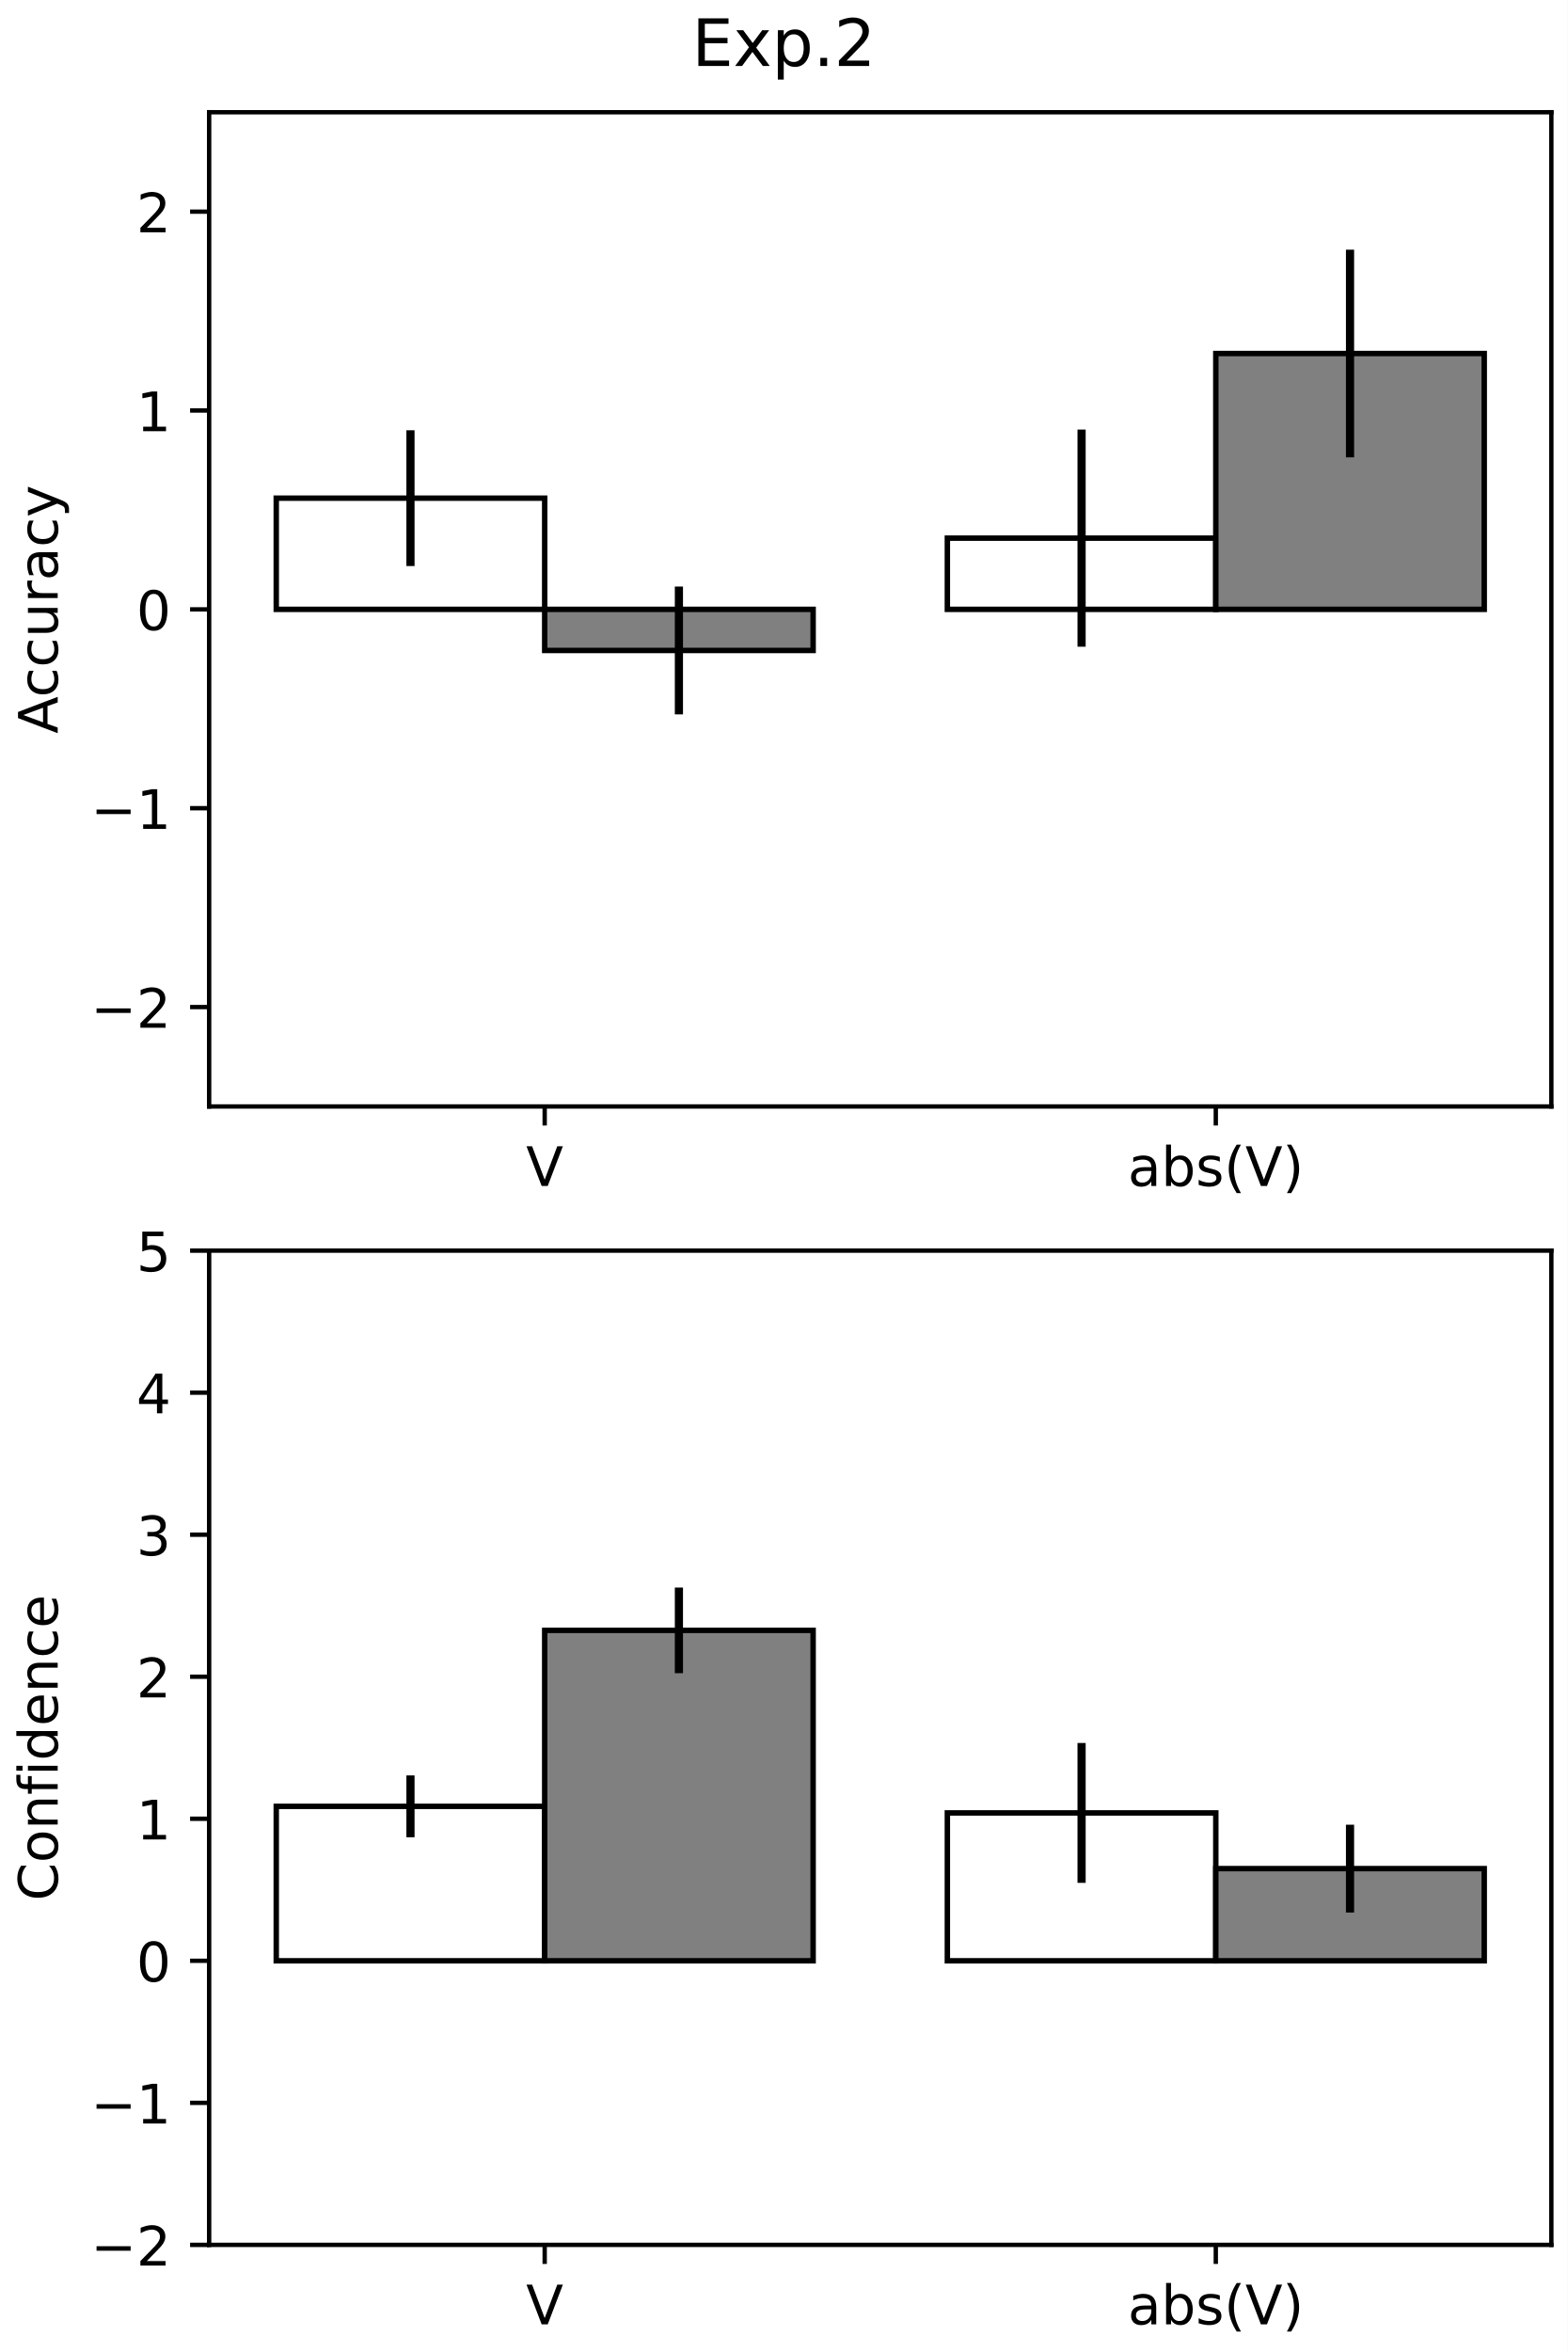
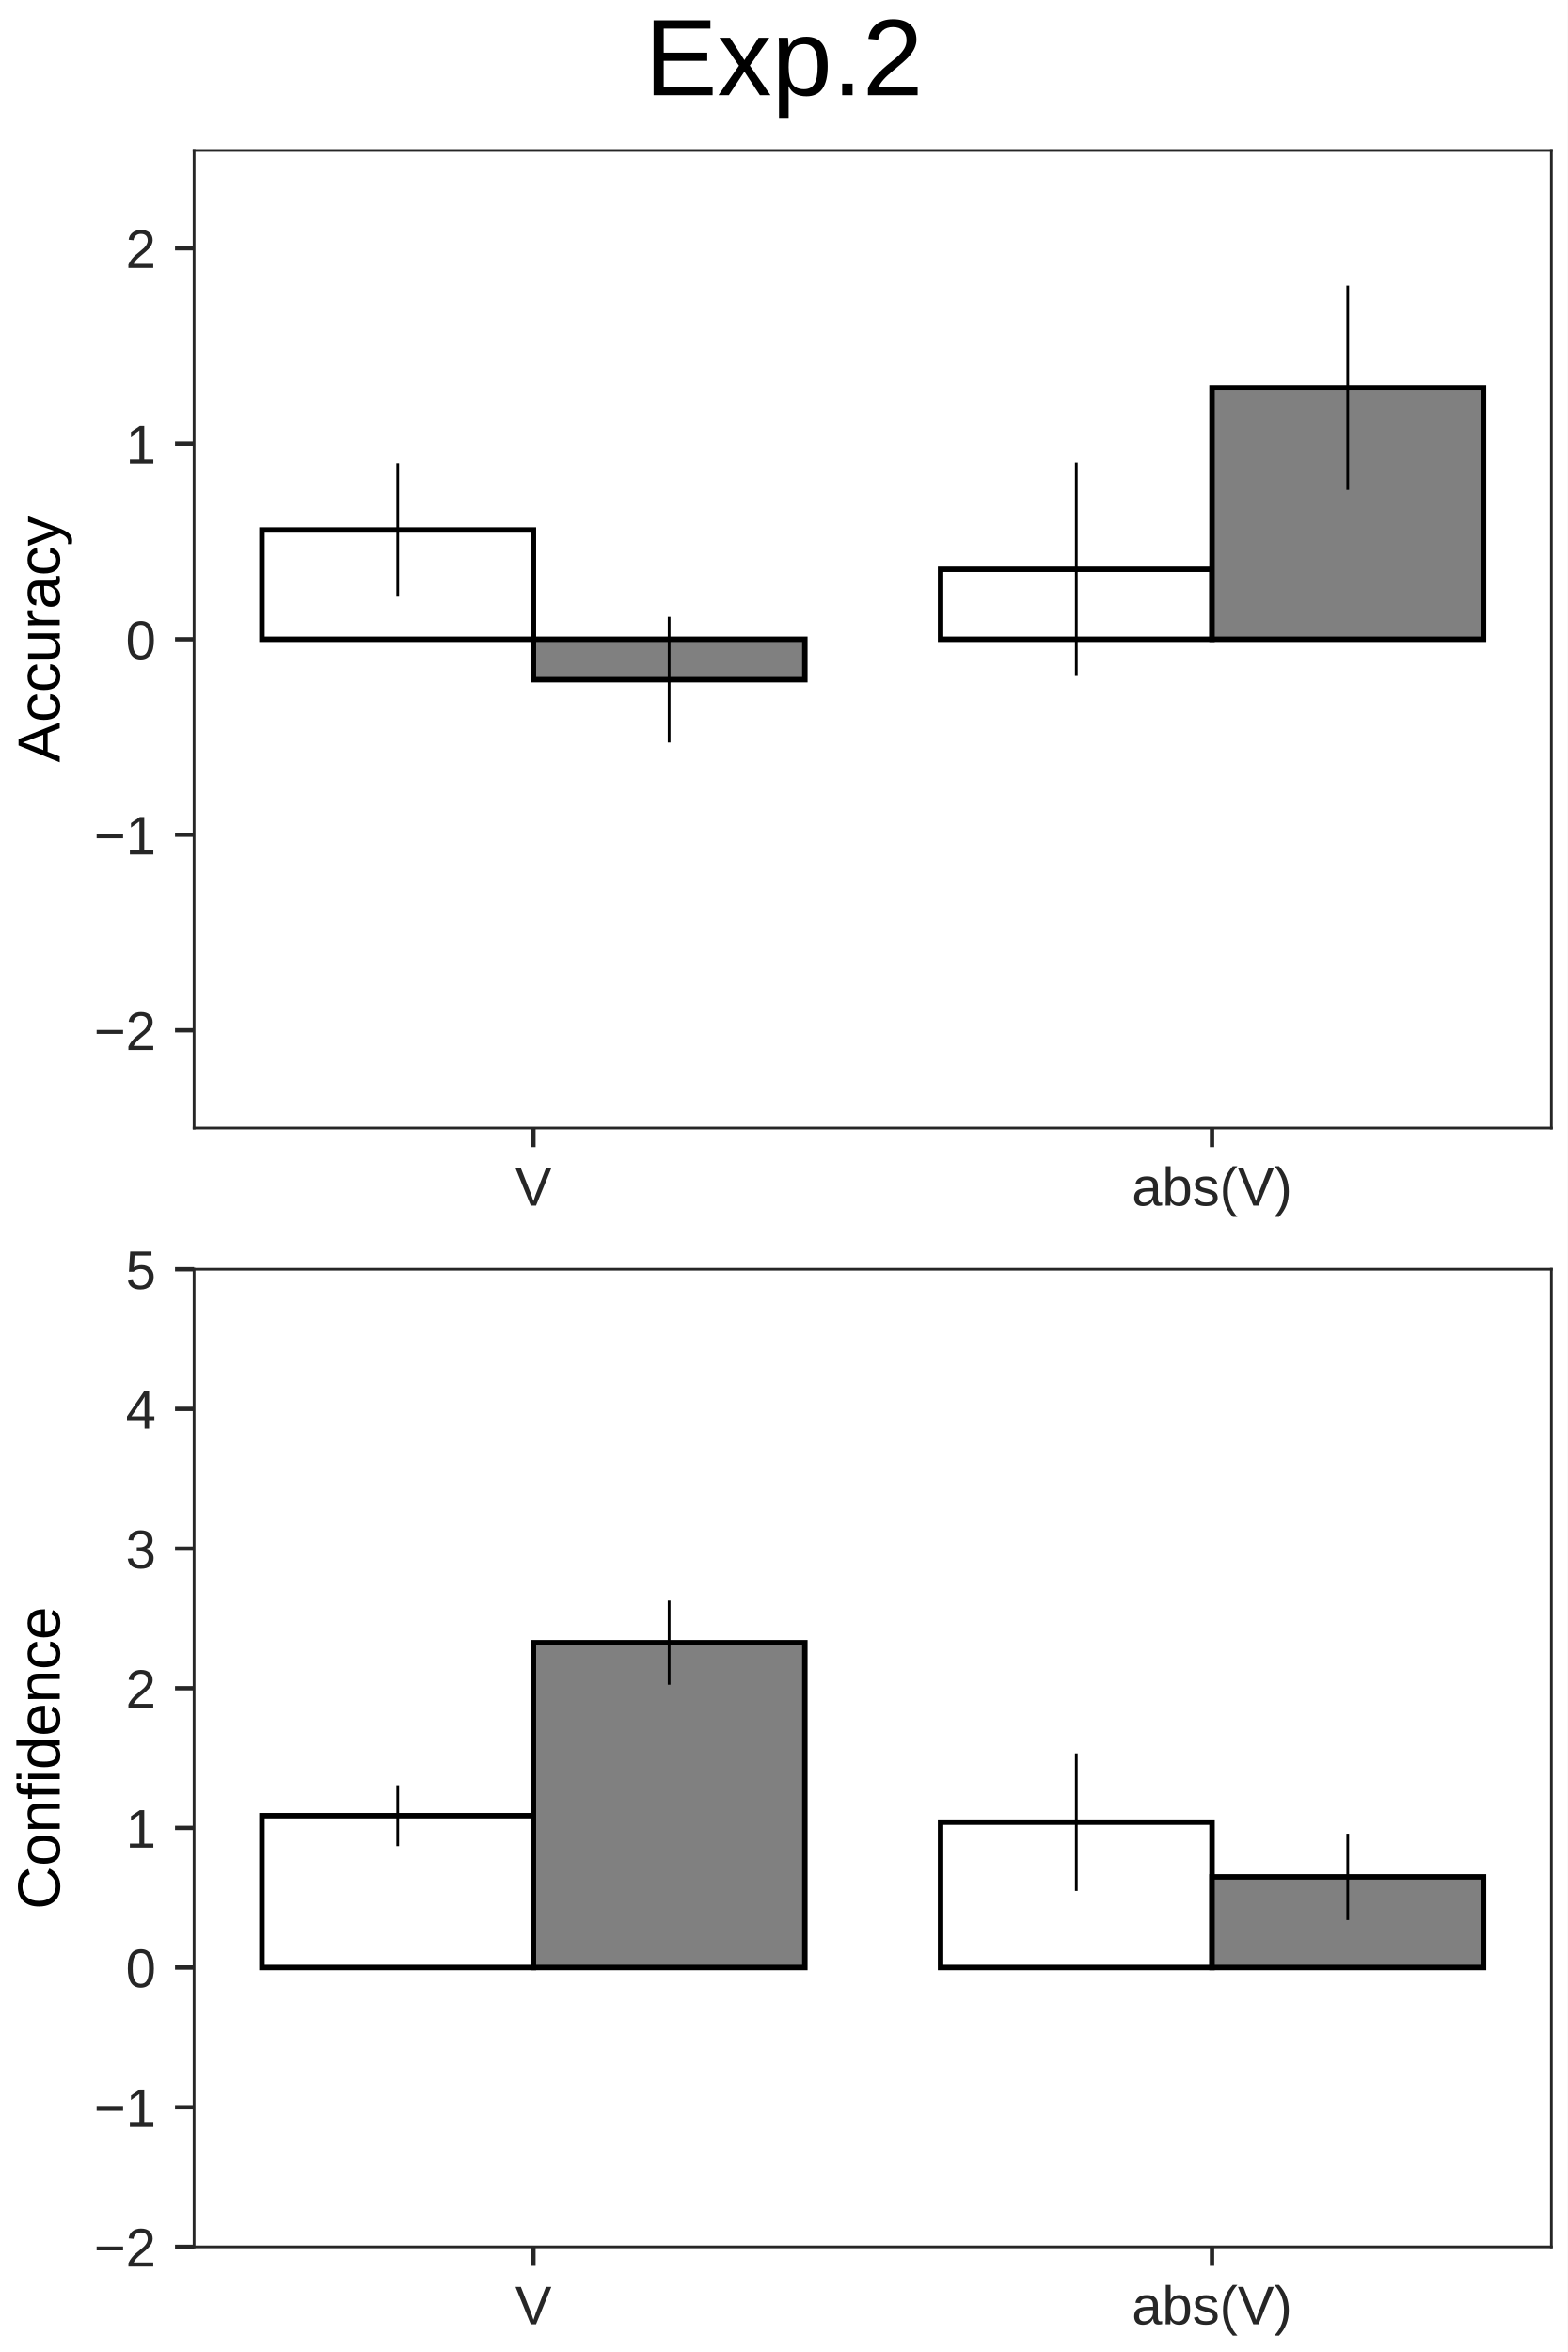
<svg xmlns="http://www.w3.org/2000/svg" xmlns:xlink="http://www.w3.org/1999/xlink" width="288pt" height="432pt" viewBox="0 0 288 432" version="1.1">
  <defs>
    <style type="text/css">*{stroke-linejoin: round; stroke-linecap: butt}</style>
  </defs>
  <g id="figure_1">
    <g id="patch_1">
      <path d="M 0 432  L 288 432  L 288 0  L 0 0  z " style="fill: #ffffff" />
    </g>
    <g id="axes_1">
      <g id="patch_2">
-         <path d="M 38.421 203.229  L 285 203.229  L 285 20.614  L 38.421 20.614  z " style="fill: #ffffff" />
+         <path d="M 35.656 207.188  L 285 207.188  L 285 27.644  L 35.656 27.644  z " style="fill: #ffffff" />
      </g>
      <g id="patch_3">
-         <path d="M 50.75 111.922  L 100.065 111.922  L 100.065 91.499  L 50.75 91.499  z " clip-path="url(#p21f195bdca)" style="fill: #ffffff; stroke: #000000; stroke-linejoin: miter" />
+         <path d="M 48.123 117.416  L 97.992 117.416  L 97.992 97.337  L 48.123 97.337  z " clip-path="url(#p63aa3b930b)" style="fill: #ffffff; stroke: #000000; stroke-linejoin: miter" />
      </g>
      <g id="patch_4">
-         <path d="M 174.039 111.922  L 223.355 111.922  L 223.355 98.843  L 174.039 98.843  z " clip-path="url(#p21f195bdca)" style="fill: #ffffff; stroke: #000000; stroke-linejoin: miter" />
+         <path d="M 172.795 117.416  L 222.664 117.416  L 222.664 104.558  L 172.795 104.558  z " clip-path="url(#p63aa3b930b)" style="fill: #ffffff; stroke: #000000; stroke-linejoin: miter" />
      </g>
      <g id="patch_5">
-         <path d="M 100.065 111.922  L 149.381 111.922  L 149.381 119.473  L 100.065 119.473  z " clip-path="url(#p21f195bdca)" style="fill: #808080; stroke: #000000; stroke-linejoin: miter" />
+         <path d="M 97.992 117.416  L 147.861 117.416  L 147.861 124.841  L 97.992 124.841  z " clip-path="url(#p63aa3b930b)" style="fill: #808080; stroke: #000000; stroke-linejoin: miter" />
      </g>
      <g id="patch_6">
-         <path d="M 223.355 111.922  L 272.671 111.922  L 272.671 64.931  L 223.355 64.931  z " clip-path="url(#p21f195bdca)" style="fill: #808080; stroke: #000000; stroke-linejoin: miter" />
+         <path d="M 222.664 117.416  L 272.533 117.416  L 272.533 71.216  L 222.664 71.216  z " clip-path="url(#p63aa3b930b)" style="fill: #808080; stroke: #000000; stroke-linejoin: miter" />
      </g>
      <g id="matplotlib.axis_1">
        <g id="xtick_1">
          <g id="line2d_1">
            <defs>
-               <path id="m8628aa24ee" d="M 0 0  L 0 3.5  " style="stroke: #000000; stroke-width: 0.8" />
+               <path id="m5bbc48baf8" d="M 0 0  L 0 3.5  " style="stroke: #262626; stroke-width: 0.8" />
            </defs>
            <g>
-               <use xlink:href="#m8628aa24ee" x="100.065" y="203.229" style="stroke: #000000; stroke-width: 0.8" />
+               <use xlink:href="#m5bbc48baf8" x="97.992" y="207.188" style="fill: #262626; stroke: #262626; stroke-width: 0.8" />
            </g>
          </g>
          <g id="text_1">
-             <g transform="translate(96.64504 217.8276) scale(0.1 -0.1)">
-               <defs>
-                 <path id="DejaVuSans-56" d="M 1831 0  L 50 4666  L 709 4666  L 2188 738  L 3669 4666  L 4325 4666  L 2547 0  L 1831 0  z " transform="scale(0.015625)" />
-               </defs>
-               <use xlink:href="#DejaVuSans-56" />
-             </g>
+             <text style="font-size: 10px; font-family: 'Liberation Sans', 'Helvetica', 'DejaVu Sans', sans-serif; text-anchor: middle; fill: #262626" x="97.992" y="221.435" transform="rotate(-0 97.99184 221.4352)">V</text>
          </g>
        </g>
        <g id="xtick_2">
          <g id="line2d_2">
            <g>
-               <use xlink:href="#m8628aa24ee" x="223.355" y="203.229" style="stroke: #000000; stroke-width: 0.8" />
+               <use xlink:href="#m5bbc48baf8" x="222.664" y="207.188" style="fill: #262626; stroke: #262626; stroke-width: 0.8" />
            </g>
          </g>
          <g id="text_2">
-             <g transform="translate(207.1901 217.8276) scale(0.1 -0.1)">
-               <defs>
-                 <path id="DejaVuSans-61" d="M 2194 1759  Q 1497 1759 1228 1600  Q 959 1441 959 1056  Q 959 750 1161 570  Q 1363 391 1709 391  Q 2188 391 2477 730  Q 2766 1069 2766 1631  L 2766 1759  L 2194 1759  z M 3341 1997  L 3341 0  L 2766 0  L 2766 531  Q 2569 213 2275 61  Q 1981 -91 1556 -91  Q 1019 -91 701 211  Q 384 513 384 1019  Q 384 1609 779 1909  Q 1175 2209 1959 2209  L 2766 2209  L 2766 2266  Q 2766 2663 2505 2880  Q 2244 3097 1772 3097  Q 1472 3097 1187 3025  Q 903 2953 641 2809  L 641 3341  Q 956 3463 1253 3523  Q 1550 3584 1831 3584  Q 2591 3584 2966 3190  Q 3341 2797 3341 1997  z " transform="scale(0.015625)" />
-                 <path id="DejaVuSans-62" d="M 3116 1747  Q 3116 2381 2855 2742  Q 2594 3103 2138 3103  Q 1681 3103 1420 2742  Q 1159 2381 1159 1747  Q 1159 1113 1420 752  Q 1681 391 2138 391  Q 2594 391 2855 752  Q 3116 1113 3116 1747  z M 1159 2969  Q 1341 3281 1617 3432  Q 1894 3584 2278 3584  Q 2916 3584 3314 3078  Q 3713 2572 3713 1747  Q 3713 922 3314 415  Q 2916 -91 2278 -91  Q 1894 -91 1617 61  Q 1341 213 1159 525  L 1159 0  L 581 0  L 581 4863  L 1159 4863  L 1159 2969  z " transform="scale(0.015625)" />
-                 <path id="DejaVuSans-73" d="M 2834 3397  L 2834 2853  Q 2591 2978 2328 3040  Q 2066 3103 1784 3103  Q 1356 3103 1142 2972  Q 928 2841 928 2578  Q 928 2378 1081 2264  Q 1234 2150 1697 2047  L 1894 2003  Q 2506 1872 2764 1633  Q 3022 1394 3022 966  Q 3022 478 2636 193  Q 2250 -91 1575 -91  Q 1294 -91 989 -36  Q 684 19 347 128  L 347 722  Q 666 556 975 473  Q 1284 391 1588 391  Q 1994 391 2212 530  Q 2431 669 2431 922  Q 2431 1156 2273 1281  Q 2116 1406 1581 1522  L 1381 1569  Q 847 1681 609 1914  Q 372 2147 372 2553  Q 372 3047 722 3315  Q 1072 3584 1716 3584  Q 2034 3584 2315 3537  Q 2597 3491 2834 3397  z " transform="scale(0.015625)" />
-                 <path id="DejaVuSans-28" d="M 1984 4856  Q 1566 4138 1362 3434  Q 1159 2731 1159 2009  Q 1159 1288 1364 580  Q 1569 -128 1984 -844  L 1484 -844  Q 1016 -109 783 600  Q 550 1309 550 2009  Q 550 2706 781 3412  Q 1013 4119 1484 4856  L 1984 4856  z " transform="scale(0.015625)" />
-                 <path id="DejaVuSans-29" d="M 513 4856  L 1013 4856  Q 1481 4119 1714 3412  Q 1947 2706 1947 2009  Q 1947 1309 1714 600  Q 1481 -109 1013 -844  L 513 -844  Q 928 -128 1133 580  Q 1338 1288 1338 2009  Q 1338 2731 1133 3434  Q 928 4138 513 4856  z " transform="scale(0.015625)" />
-               </defs>
-               <use xlink:href="#DejaVuSans-61" />
-               <use xlink:href="#DejaVuSans-62" transform="translate(61.2793 0)" />
-               <use xlink:href="#DejaVuSans-73" transform="translate(124.7559 0)" />
-               <use xlink:href="#DejaVuSans-28" transform="translate(176.8555 0)" />
-               <use xlink:href="#DejaVuSans-56" transform="translate(215.8691 0)" />
-               <use xlink:href="#DejaVuSans-29" transform="translate(284.2773 0)" />
-             </g>
+             <text style="font-size: 10px; font-family: 'Liberation Sans', 'Helvetica', 'DejaVu Sans', sans-serif; text-anchor: middle; fill: #262626" x="222.664" y="221.435" transform="rotate(-0 222.6638 221.4352)">abs(V)</text>
          </g>
        </g>
      </g>
      <g id="matplotlib.axis_2">
        <g id="ytick_1">
          <g id="line2d_3">
            <defs>
-               <path id="m182e655c6f" d="M 0 0  L -3.5 0  " style="stroke: #000000; stroke-width: 0.8" />
+               <path id="me8b1a0f18d" d="M 0 0  L -3.5 0  " style="stroke: #262626; stroke-width: 0.8" />
            </defs>
            <g>
-               <use xlink:href="#m182e655c6f" x="38.421" y="184.968" style="stroke: #000000; stroke-width: 0.8" />
+               <use xlink:href="#me8b1a0f18d" x="35.656" y="189.234" style="fill: #262626; stroke: #262626; stroke-width: 0.8" />
            </g>
          </g>
          <g id="text_3">
-             <g transform="translate(16.67836 188.7669) scale(0.1 -0.1)">
-               <defs>
-                 <path id="DejaVuSans-2212" d="M 678 2272  L 4684 2272  L 4684 1741  L 678 1741  L 678 2272  z " transform="scale(0.015625)" />
-                 <path id="DejaVuSans-32" d="M 1228 531  L 3431 531  L 3431 0  L 469 0  L 469 531  Q 828 903 1448 1529  Q 2069 2156 2228 2338  Q 2531 2678 2651 2914  Q 2772 3150 2772 3378  Q 2772 3750 2511 3984  Q 2250 4219 1831 4219  Q 1534 4219 1204 4116  Q 875 4013 500 3803  L 500 4441  Q 881 4594 1212 4672  Q 1544 4750 1819 4750  Q 2544 4750 2975 4387  Q 3406 4025 3406 3419  Q 3406 3131 3298 2873  Q 3191 2616 2906 2266  Q 2828 2175 2409 1742  Q 1991 1309 1228 531  z " transform="scale(0.015625)" />
-               </defs>
-               <use xlink:href="#DejaVuSans-2212" />
-               <use xlink:href="#DejaVuSans-32" transform="translate(83.78906 0)" />
-             </g>
+             <text style="font-size: 10px; font-family: 'Liberation Sans', 'Helvetica', 'DejaVu Sans', sans-serif; text-anchor: end; fill: #262626" x="28.656" y="192.857" transform="rotate(-0 28.65586 192.8573)">−2</text>
          </g>
        </g>
        <g id="ytick_2">
          <g id="line2d_4">
            <g>
-               <use xlink:href="#m182e655c6f" x="38.421" y="148.445" style="stroke: #000000; stroke-width: 0.8" />
+               <use xlink:href="#me8b1a0f18d" x="35.656" y="153.325" style="fill: #262626; stroke: #262626; stroke-width: 0.8" />
            </g>
          </g>
          <g id="text_4">
-             <g transform="translate(16.67836 152.244) scale(0.1 -0.1)">
-               <defs>
-                 <path id="DejaVuSans-31" d="M 794 531  L 1825 531  L 1825 4091  L 703 3866  L 703 4441  L 1819 4666  L 2450 4666  L 2450 531  L 3481 531  L 3481 0  L 794 0  L 794 531  z " transform="scale(0.015625)" />
-               </defs>
-               <use xlink:href="#DejaVuSans-2212" />
-               <use xlink:href="#DejaVuSans-31" transform="translate(83.78906 0)" />
-             </g>
+             <text style="font-size: 10px; font-family: 'Liberation Sans', 'Helvetica', 'DejaVu Sans', sans-serif; text-anchor: end; fill: #262626" x="28.656" y="156.949" transform="rotate(-0 28.65586 156.9486)">−1</text>
          </g>
        </g>
        <g id="ytick_3">
          <g id="line2d_5">
            <g>
-               <use xlink:href="#m182e655c6f" x="38.421" y="111.922" style="stroke: #000000; stroke-width: 0.8" />
+               <use xlink:href="#me8b1a0f18d" x="35.656" y="117.416" style="fill: #262626; stroke: #262626; stroke-width: 0.8" />
            </g>
          </g>
          <g id="text_5">
-             <g transform="translate(25.05805 115.721) scale(0.1 -0.1)">
-               <defs>
-                 <path id="DejaVuSans-30" d="M 2034 4250  Q 1547 4250 1301 3770  Q 1056 3291 1056 2328  Q 1056 1369 1301 889  Q 1547 409 2034 409  Q 2525 409 2770 889  Q 3016 1369 3016 2328  Q 3016 3291 2770 3770  Q 2525 4250 2034 4250  z M 2034 4750  Q 2819 4750 3233 4129  Q 3647 3509 3647 2328  Q 3647 1150 3233 529  Q 2819 -91 2034 -91  Q 1250 -91 836 529  Q 422 1150 422 2328  Q 422 3509 836 4129  Q 1250 4750 2034 4750  z " transform="scale(0.015625)" />
-               </defs>
-               <use xlink:href="#DejaVuSans-30" />
-             </g>
+             <text style="font-size: 10px; font-family: 'Liberation Sans', 'Helvetica', 'DejaVu Sans', sans-serif; text-anchor: end; fill: #262626" x="28.656" y="121.04" transform="rotate(-0 28.65586 121.0398)">0</text>
          </g>
        </g>
        <g id="ytick_4">
          <g id="line2d_6">
            <g>
-               <use xlink:href="#m182e655c6f" x="38.421" y="75.399" style="stroke: #000000; stroke-width: 0.8" />
+               <use xlink:href="#me8b1a0f18d" x="35.656" y="81.508" style="fill: #262626; stroke: #262626; stroke-width: 0.8" />
            </g>
          </g>
          <g id="text_6">
-             <g transform="translate(25.05805 79.19809) scale(0.1 -0.1)">
-               <use xlink:href="#DejaVuSans-31" />
-             </g>
+             <text style="font-size: 10px; font-family: 'Liberation Sans', 'Helvetica', 'DejaVu Sans', sans-serif; text-anchor: end; fill: #262626" x="28.656" y="85.131" transform="rotate(-0 28.65586 85.13105)">1</text>
          </g>
        </g>
        <g id="ytick_5">
          <g id="line2d_7">
            <g>
-               <use xlink:href="#m182e655c6f" x="38.421" y="38.876" style="stroke: #000000; stroke-width: 0.8" />
+               <use xlink:href="#me8b1a0f18d" x="35.656" y="45.599" style="fill: #262626; stroke: #262626; stroke-width: 0.8" />
            </g>
          </g>
          <g id="text_7">
-             <g transform="translate(25.05805 42.67516) scale(0.1 -0.1)">
-               <use xlink:href="#DejaVuSans-32" />
-             </g>
+             <text style="font-size: 10px; font-family: 'Liberation Sans', 'Helvetica', 'DejaVu Sans', sans-serif; text-anchor: end; fill: #262626" x="28.656" y="49.222" transform="rotate(-0 28.65586 49.22229)">2</text>
          </g>
        </g>
        <g id="text_8">
-           <g transform="translate(10.59868 134.7499) rotate(-90) scale(0.1 -0.1)">
-             <defs>
-               <path id="DejaVuSans-41" d="M 2188 4044  L 1331 1722  L 3047 1722  L 2188 4044  z M 1831 4666  L 2547 4666  L 4325 0  L 3669 0  L 3244 1197  L 1141 1197  L 716 0  L 50 0  L 1831 4666  z " transform="scale(0.015625)" />
-               <path id="DejaVuSans-63" d="M 3122 3366  L 3122 2828  Q 2878 2963 2633 3030  Q 2388 3097 2138 3097  Q 1578 3097 1268 2742  Q 959 2388 959 1747  Q 959 1106 1268 751  Q 1578 397 2138 397  Q 2388 397 2633 464  Q 2878 531 3122 666  L 3122 134  Q 2881 22 2623 -34  Q 2366 -91 2075 -91  Q 1284 -91 818 406  Q 353 903 353 1747  Q 353 2603 823 3093  Q 1294 3584 2113 3584  Q 2378 3584 2631 3529  Q 2884 3475 3122 3366  z " transform="scale(0.015625)" />
-               <path id="DejaVuSans-75" d="M 544 1381  L 544 3500  L 1119 3500  L 1119 1403  Q 1119 906 1312 657  Q 1506 409 1894 409  Q 2359 409 2629 706  Q 2900 1003 2900 1516  L 2900 3500  L 3475 3500  L 3475 0  L 2900 0  L 2900 538  Q 2691 219 2414 64  Q 2138 -91 1772 -91  Q 1169 -91 856 284  Q 544 659 544 1381  z M 1991 3584  L 1991 3584  z " transform="scale(0.015625)" />
-               <path id="DejaVuSans-72" d="M 2631 2963  Q 2534 3019 2420 3045  Q 2306 3072 2169 3072  Q 1681 3072 1420 2755  Q 1159 2438 1159 1844  L 1159 0  L 581 0  L 581 3500  L 1159 3500  L 1159 2956  Q 1341 3275 1631 3429  Q 1922 3584 2338 3584  Q 2397 3584 2469 3576  Q 2541 3569 2628 3553  L 2631 2963  z " transform="scale(0.015625)" />
-               <path id="DejaVuSans-79" d="M 2059 -325  Q 1816 -950 1584 -1140  Q 1353 -1331 966 -1331  L 506 -1331  L 506 -850  L 844 -850  Q 1081 -850 1212 -737  Q 1344 -625 1503 -206  L 1606 56  L 191 3500  L 800 3500  L 1894 763  L 2988 3500  L 3597 3500  L 2059 -325  z " transform="scale(0.015625)" />
-             </defs>
-             <use xlink:href="#DejaVuSans-41" />
-             <use xlink:href="#DejaVuSans-63" transform="translate(66.6582 0)" />
-             <use xlink:href="#DejaVuSans-63" transform="translate(121.6387 0)" />
-             <use xlink:href="#DejaVuSans-75" transform="translate(176.6191 0)" />
-             <use xlink:href="#DejaVuSans-72" transform="translate(239.998 0)" />
-             <use xlink:href="#DejaVuSans-61" transform="translate(281.1113 0)" />
-             <use xlink:href="#DejaVuSans-63" transform="translate(342.3906 0)" />
-             <use xlink:href="#DejaVuSans-79" transform="translate(397.3711 0)" />
-           </g>
+           <text style="font-size: 11px; font-family: 'Liberation Sans', 'Helvetica', 'DejaVu Sans', sans-serif; text-anchor: middle" x="10.972" y="117.416" transform="rotate(-90 10.9718 117.4164)">Accuracy</text>
        </g>
      </g>
      <g id="LineCollection_1">
-         <path d="M 75.407 103.967  L 75.407 79.031  " clip-path="url(#p21f195bdca)" style="fill: none; stroke: #000000; stroke-width: 1.5" />
-         <path d="M 198.697 118.785  L 198.697 78.902  " clip-path="url(#p21f195bdca)" style="fill: none; stroke: #000000; stroke-width: 1.5" />
+         <path d="M 73.057 109.596  L 73.057 85.078  " clip-path="url(#p63aa3b930b)" style="fill: none; stroke: #000000; stroke-width: 0.5" />
+         <path d="M 197.729 124.164  L 197.729 84.952  " clip-path="url(#p63aa3b930b)" style="fill: none; stroke: #000000; stroke-width: 0.5" />
      </g>
      <g id="LineCollection_2">
-         <path d="M 124.723 131.21  L 124.723 107.736  " clip-path="url(#p21f195bdca)" style="fill: none; stroke: #000000; stroke-width: 1.5" />
-         <path d="M 248.013 84.002  L 248.013 45.861  " clip-path="url(#p21f195bdca)" style="fill: none; stroke: #000000; stroke-width: 1.5" />
+         <path d="M 122.926 136.38  L 122.926 113.301  " clip-path="url(#p63aa3b930b)" style="fill: none; stroke: #000000; stroke-width: 0.5" />
+         <path d="M 247.598 89.966  L 247.598 52.466  " clip-path="url(#p63aa3b930b)" style="fill: none; stroke: #000000; stroke-width: 0.5" />
      </g>
      <g id="patch_7">
-         <path d="M 38.421 203.229  L 38.421 20.614  " style="fill: none; stroke: #000000; stroke-width: 0.8; stroke-linejoin: miter; stroke-linecap: square" />
+         <path d="M 35.656 207.188  L 35.656 27.644  " style="fill: none; stroke: #262626; stroke-width: 0.5; stroke-linejoin: miter; stroke-linecap: square" />
      </g>
      <g id="patch_8">
-         <path d="M 285 203.229  L 285 20.614  " style="fill: none; stroke: #000000; stroke-width: 0.8; stroke-linejoin: miter; stroke-linecap: square" />
+         <path d="M 285 207.188  L 285 27.644  " style="fill: none; stroke: #262626; stroke-width: 0.5; stroke-linejoin: miter; stroke-linecap: square" />
      </g>
      <g id="patch_9">
-         <path d="M 38.421 203.229  L 285 203.229  " style="fill: none; stroke: #000000; stroke-width: 0.8; stroke-linejoin: miter; stroke-linecap: square" />
+         <path d="M 35.656 207.188  L 285 207.188  " style="fill: none; stroke: #262626; stroke-width: 0.5; stroke-linejoin: miter; stroke-linecap: square" />
      </g>
      <g id="patch_10">
-         <path d="M 38.421 20.614  L 285 20.614  " style="fill: none; stroke: #000000; stroke-width: 0.8; stroke-linejoin: miter; stroke-linecap: square" />
+         <path d="M 35.656 27.644  L 285 27.644  " style="fill: none; stroke: #262626; stroke-width: 0.5; stroke-linejoin: miter; stroke-linecap: square" />
      </g>
    </g>
    <g id="axes_2">
      <g id="patch_11">
-         <path d="M 38.421 412.322  L 285 412.322  L 285 229.707  L 38.421 229.707  z " style="fill: #ffffff" />
+         <path d="M 35.656 412.678  L 285 412.678  L 285 233.134  L 35.656 233.134  z " style="fill: #ffffff" />
      </g>
      <g id="patch_12">
-         <path d="M 50.75 360.146  L 100.065 360.146  L 100.065 331.779  L 50.75 331.779  z " clip-path="url(#p034c24d74d)" style="fill: #ffffff; stroke: #000000; stroke-linejoin: miter" />
+         <path d="M 48.123 361.38  L 97.992 361.38  L 97.992 333.49  L 48.123 333.49  z " clip-path="url(#p38bae6ffa0)" style="fill: #ffffff; stroke: #000000; stroke-linejoin: miter" />
      </g>
      <g id="patch_13">
-         <path d="M 174.039 360.146  L 223.355 360.146  L 223.355 332.986  L 174.039 332.986  z " clip-path="url(#p034c24d74d)" style="fill: #ffffff; stroke: #000000; stroke-linejoin: miter" />
+         <path d="M 172.795 361.38  L 222.664 361.38  L 222.664 334.677  L 172.795 334.677  z " clip-path="url(#p38bae6ffa0)" style="fill: #ffffff; stroke: #000000; stroke-linejoin: miter" />
      </g>
      <g id="patch_14">
-         <path d="M 100.065 360.146  L 149.381 360.146  L 149.381 299.456  L 100.065 299.456  z " clip-path="url(#p034c24d74d)" style="fill: #808080; stroke: #000000; stroke-linejoin: miter" />
+         <path d="M 97.992 361.38  L 147.861 361.38  L 147.861 301.71  L 97.992 301.71  z " clip-path="url(#p38bae6ffa0)" style="fill: #808080; stroke: #000000; stroke-linejoin: miter" />
      </g>
      <g id="patch_15">
-         <path d="M 223.355 360.146  L 272.671 360.146  L 272.671 343.214  L 223.355 343.214  z " clip-path="url(#p034c24d74d)" style="fill: #808080; stroke: #000000; stroke-linejoin: miter" />
+         <path d="M 222.664 361.38  L 272.533 361.38  L 272.533 344.733  L 222.664 344.733  z " clip-path="url(#p38bae6ffa0)" style="fill: #808080; stroke: #000000; stroke-linejoin: miter" />
      </g>
      <g id="matplotlib.axis_3">
        <g id="xtick_3">
          <g id="line2d_8">
            <g>
-               <use xlink:href="#m8628aa24ee" x="100.065" y="412.322" style="stroke: #000000; stroke-width: 0.8" />
+               <use xlink:href="#m5bbc48baf8" x="97.992" y="412.678" style="fill: #262626; stroke: #262626; stroke-width: 0.8" />
            </g>
          </g>
          <g id="text_9">
-             <g transform="translate(96.64504 426.9201) scale(0.1 -0.1)">
-               <use xlink:href="#DejaVuSans-56" />
-             </g>
+             <text style="font-size: 10px; font-family: 'Liberation Sans', 'Helvetica', 'DejaVu Sans', sans-serif; text-anchor: middle; fill: #262626" x="97.992" y="426.925" transform="rotate(-0 97.99184 426.9248)">V</text>
          </g>
        </g>
        <g id="xtick_4">
          <g id="line2d_9">
            <g>
-               <use xlink:href="#m8628aa24ee" x="223.355" y="412.322" style="stroke: #000000; stroke-width: 0.8" />
+               <use xlink:href="#m5bbc48baf8" x="222.664" y="412.678" style="fill: #262626; stroke: #262626; stroke-width: 0.8" />
            </g>
          </g>
          <g id="text_10">
-             <g transform="translate(207.1901 426.9201) scale(0.1 -0.1)">
-               <use xlink:href="#DejaVuSans-61" />
-               <use xlink:href="#DejaVuSans-62" transform="translate(61.2793 0)" />
-               <use xlink:href="#DejaVuSans-73" transform="translate(124.7559 0)" />
-               <use xlink:href="#DejaVuSans-28" transform="translate(176.8555 0)" />
-               <use xlink:href="#DejaVuSans-56" transform="translate(215.8691 0)" />
-               <use xlink:href="#DejaVuSans-29" transform="translate(284.2773 0)" />
-             </g>
+             <text style="font-size: 10px; font-family: 'Liberation Sans', 'Helvetica', 'DejaVu Sans', sans-serif; text-anchor: middle; fill: #262626" x="222.664" y="426.925" transform="rotate(-0 222.6638 426.9248)">abs(V)</text>
          </g>
        </g>
      </g>
      <g id="matplotlib.axis_4">
        <g id="ytick_6">
          <g id="line2d_10">
            <g>
-               <use xlink:href="#m182e655c6f" x="38.421" y="412.322" style="stroke: #000000; stroke-width: 0.8" />
+               <use xlink:href="#me8b1a0f18d" x="35.656" y="412.678" style="fill: #262626; stroke: #262626; stroke-width: 0.8" />
            </g>
          </g>
          <g id="text_11">
-             <g transform="translate(16.67836 416.1209) scale(0.1 -0.1)">
-               <use xlink:href="#DejaVuSans-2212" />
-               <use xlink:href="#DejaVuSans-32" transform="translate(83.78906 0)" />
-             </g>
+             <text style="font-size: 10px; font-family: 'Liberation Sans', 'Helvetica', 'DejaVu Sans', sans-serif; text-anchor: end; fill: #262626" x="28.656" y="416.301" transform="rotate(-0 28.65586 416.3013)">−2</text>
          </g>
        </g>
        <g id="ytick_7">
          <g id="line2d_11">
            <g>
-               <use xlink:href="#m182e655c6f" x="38.421" y="386.234" style="stroke: #000000; stroke-width: 0.8" />
+               <use xlink:href="#me8b1a0f18d" x="35.656" y="387.029" style="fill: #262626; stroke: #262626; stroke-width: 0.8" />
            </g>
          </g>
          <g id="text_12">
-             <g transform="translate(16.67836 390.033) scale(0.1 -0.1)">
-               <use xlink:href="#DejaVuSans-2212" />
-               <use xlink:href="#DejaVuSans-31" transform="translate(83.78906 0)" />
-             </g>
+             <text style="font-size: 10px; font-family: 'Liberation Sans', 'Helvetica', 'DejaVu Sans', sans-serif; text-anchor: end; fill: #262626" x="28.656" y="390.652" transform="rotate(-0 28.65586 390.6522)">−1</text>
          </g>
        </g>
        <g id="ytick_8">
          <g id="line2d_12">
            <g>
-               <use xlink:href="#m182e655c6f" x="38.421" y="360.146" style="stroke: #000000; stroke-width: 0.8" />
+               <use xlink:href="#me8b1a0f18d" x="35.656" y="361.38" style="fill: #262626; stroke: #262626; stroke-width: 0.8" />
            </g>
          </g>
          <g id="text_13">
-             <g transform="translate(25.05805 363.9452) scale(0.1 -0.1)">
-               <use xlink:href="#DejaVuSans-30" />
-             </g>
+             <text style="font-size: 10px; font-family: 'Liberation Sans', 'Helvetica', 'DejaVu Sans', sans-serif; text-anchor: end; fill: #262626" x="28.656" y="365.003" transform="rotate(-0 28.65586 365.0031)">0</text>
          </g>
        </g>
        <g id="ytick_9">
          <g id="line2d_13">
            <g>
-               <use xlink:href="#m182e655c6f" x="38.421" y="334.058" style="stroke: #000000; stroke-width: 0.8" />
+               <use xlink:href="#me8b1a0f18d" x="35.656" y="335.731" style="fill: #262626; stroke: #262626; stroke-width: 0.8" />
            </g>
          </g>
          <g id="text_14">
-             <g transform="translate(25.05805 337.8574) scale(0.1 -0.1)">
-               <use xlink:href="#DejaVuSans-31" />
-             </g>
+             <text style="font-size: 10px; font-family: 'Liberation Sans', 'Helvetica', 'DejaVu Sans', sans-serif; text-anchor: end; fill: #262626" x="28.656" y="339.354" transform="rotate(-0 28.65586 339.354)">1</text>
          </g>
        </g>
        <g id="ytick_10">
          <g id="line2d_14">
            <g>
-               <use xlink:href="#m182e655c6f" x="38.421" y="307.97" style="stroke: #000000; stroke-width: 0.8" />
+               <use xlink:href="#me8b1a0f18d" x="35.656" y="310.081" style="fill: #262626; stroke: #262626; stroke-width: 0.8" />
            </g>
          </g>
          <g id="text_15">
-             <g transform="translate(25.05805 311.7696) scale(0.1 -0.1)">
-               <use xlink:href="#DejaVuSans-32" />
-             </g>
+             <text style="font-size: 10px; font-family: 'Liberation Sans', 'Helvetica', 'DejaVu Sans', sans-serif; text-anchor: end; fill: #262626" x="28.656" y="313.705" transform="rotate(-0 28.65586 313.7049)">2</text>
          </g>
        </g>
        <g id="ytick_11">
          <g id="line2d_15">
            <g>
-               <use xlink:href="#m182e655c6f" x="38.421" y="281.883" style="stroke: #000000; stroke-width: 0.8" />
+               <use xlink:href="#me8b1a0f18d" x="35.656" y="284.432" style="fill: #262626; stroke: #262626; stroke-width: 0.8" />
            </g>
          </g>
          <g id="text_16">
-             <g transform="translate(25.05805 285.6818) scale(0.1 -0.1)">
-               <defs>
-                 <path id="DejaVuSans-33" d="M 2597 2516  Q 3050 2419 3304 2112  Q 3559 1806 3559 1356  Q 3559 666 3084 287  Q 2609 -91 1734 -91  Q 1441 -91 1130 -33  Q 819 25 488 141  L 488 750  Q 750 597 1062 519  Q 1375 441 1716 441  Q 2309 441 2620 675  Q 2931 909 2931 1356  Q 2931 1769 2642 2001  Q 2353 2234 1838 2234  L 1294 2234  L 1294 2753  L 1863 2753  Q 2328 2753 2575 2939  Q 2822 3125 2822 3475  Q 2822 3834 2567 4026  Q 2313 4219 1838 4219  Q 1578 4219 1281 4162  Q 984 4106 628 3988  L 628 4550  Q 988 4650 1302 4700  Q 1616 4750 1894 4750  Q 2613 4750 3031 4423  Q 3450 4097 3450 3541  Q 3450 3153 3228 2886  Q 3006 2619 2597 2516  z " transform="scale(0.015625)" />
-               </defs>
-               <use xlink:href="#DejaVuSans-33" />
-             </g>
+             <text style="font-size: 10px; font-family: 'Liberation Sans', 'Helvetica', 'DejaVu Sans', sans-serif; text-anchor: end; fill: #262626" x="28.656" y="288.056" transform="rotate(-0 28.65586 288.0557)">3</text>
          </g>
        </g>
        <g id="ytick_12">
          <g id="line2d_16">
            <g>
-               <use xlink:href="#m182e655c6f" x="38.421" y="255.795" style="stroke: #000000; stroke-width: 0.8" />
+               <use xlink:href="#me8b1a0f18d" x="35.656" y="258.783" style="fill: #262626; stroke: #262626; stroke-width: 0.8" />
            </g>
          </g>
          <g id="text_17">
-             <g transform="translate(25.05805 259.594) scale(0.1 -0.1)">
-               <defs>
-                 <path id="DejaVuSans-34" d="M 2419 4116  L 825 1625  L 2419 1625  L 2419 4116  z M 2253 4666  L 3047 4666  L 3047 1625  L 3713 1625  L 3713 1100  L 3047 1100  L 3047 0  L 2419 0  L 2419 1100  L 313 1100  L 313 1709  L 2253 4666  z " transform="scale(0.015625)" />
-               </defs>
-               <use xlink:href="#DejaVuSans-34" />
-             </g>
+             <text style="font-size: 10px; font-family: 'Liberation Sans', 'Helvetica', 'DejaVu Sans', sans-serif; text-anchor: end; fill: #262626" x="28.656" y="262.407" transform="rotate(-0 28.65586 262.4066)">4</text>
          </g>
        </g>
        <g id="ytick_13">
          <g id="line2d_17">
            <g>
-               <use xlink:href="#m182e655c6f" x="38.421" y="229.707" style="stroke: #000000; stroke-width: 0.8" />
+               <use xlink:href="#me8b1a0f18d" x="35.656" y="233.134" style="fill: #262626; stroke: #262626; stroke-width: 0.8" />
            </g>
          </g>
          <g id="text_18">
-             <g transform="translate(25.05805 233.5062) scale(0.1 -0.1)">
-               <defs>
-                 <path id="DejaVuSans-35" d="M 691 4666  L 3169 4666  L 3169 4134  L 1269 4134  L 1269 2991  Q 1406 3038 1543 3061  Q 1681 3084 1819 3084  Q 2600 3084 3056 2656  Q 3513 2228 3513 1497  Q 3513 744 3044 326  Q 2575 -91 1722 -91  Q 1428 -91 1123 -41  Q 819 9 494 109  L 494 744  Q 775 591 1075 516  Q 1375 441 1709 441  Q 2250 441 2565 725  Q 2881 1009 2881 1497  Q 2881 1984 2565 2268  Q 2250 2553 1709 2553  Q 1456 2553 1204 2497  Q 953 2441 691 2322  L 691 4666  z " transform="scale(0.015625)" />
-               </defs>
-               <use xlink:href="#DejaVuSans-35" />
-             </g>
+             <text style="font-size: 10px; font-family: 'Liberation Sans', 'Helvetica', 'DejaVu Sans', sans-serif; text-anchor: end; fill: #262626" x="28.656" y="236.758" transform="rotate(-0 28.65586 236.7575)">5</text>
          </g>
        </g>
        <g id="text_19">
-           <g transform="translate(10.59868 349.1284) rotate(-90) scale(0.1 -0.1)">
-             <defs>
-               <path id="DejaVuSans-43" d="M 4122 4306  L 4122 3641  Q 3803 3938 3442 4084  Q 3081 4231 2675 4231  Q 1875 4231 1450 3742  Q 1025 3253 1025 2328  Q 1025 1406 1450 917  Q 1875 428 2675 428  Q 3081 428 3442 575  Q 3803 722 4122 1019  L 4122 359  Q 3791 134 3420 21  Q 3050 -91 2638 -91  Q 1578 -91 968 557  Q 359 1206 359 2328  Q 359 3453 968 4101  Q 1578 4750 2638 4750  Q 3056 4750 3426 4639  Q 3797 4528 4122 4306  z " transform="scale(0.015625)" />
-               <path id="DejaVuSans-6f" d="M 1959 3097  Q 1497 3097 1228 2736  Q 959 2375 959 1747  Q 959 1119 1226 758  Q 1494 397 1959 397  Q 2419 397 2687 759  Q 2956 1122 2956 1747  Q 2956 2369 2687 2733  Q 2419 3097 1959 3097  z M 1959 3584  Q 2709 3584 3137 3096  Q 3566 2609 3566 1747  Q 3566 888 3137 398  Q 2709 -91 1959 -91  Q 1206 -91 779 398  Q 353 888 353 1747  Q 353 2609 779 3096  Q 1206 3584 1959 3584  z " transform="scale(0.015625)" />
-               <path id="DejaVuSans-6e" d="M 3513 2113  L 3513 0  L 2938 0  L 2938 2094  Q 2938 2591 2744 2837  Q 2550 3084 2163 3084  Q 1697 3084 1428 2787  Q 1159 2491 1159 1978  L 1159 0  L 581 0  L 581 3500  L 1159 3500  L 1159 2956  Q 1366 3272 1645 3428  Q 1925 3584 2291 3584  Q 2894 3584 3203 3211  Q 3513 2838 3513 2113  z " transform="scale(0.015625)" />
-               <path id="DejaVuSans-66" d="M 2375 4863  L 2375 4384  L 1825 4384  Q 1516 4384 1395 4259  Q 1275 4134 1275 3809  L 1275 3500  L 2222 3500  L 2222 3053  L 1275 3053  L 1275 0  L 697 0  L 697 3053  L 147 3053  L 147 3500  L 697 3500  L 697 3744  Q 697 4328 969 4595  Q 1241 4863 1831 4863  L 2375 4863  z " transform="scale(0.015625)" />
-               <path id="DejaVuSans-69" d="M 603 3500  L 1178 3500  L 1178 0  L 603 0  L 603 3500  z M 603 4863  L 1178 4863  L 1178 4134  L 603 4134  L 603 4863  z " transform="scale(0.015625)" />
-               <path id="DejaVuSans-64" d="M 2906 2969  L 2906 4863  L 3481 4863  L 3481 0  L 2906 0  L 2906 525  Q 2725 213 2448 61  Q 2172 -91 1784 -91  Q 1150 -91 751 415  Q 353 922 353 1747  Q 353 2572 751 3078  Q 1150 3584 1784 3584  Q 2172 3584 2448 3432  Q 2725 3281 2906 2969  z M 947 1747  Q 947 1113 1208 752  Q 1469 391 1925 391  Q 2381 391 2643 752  Q 2906 1113 2906 1747  Q 2906 2381 2643 2742  Q 2381 3103 1925 3103  Q 1469 3103 1208 2742  Q 947 2381 947 1747  z " transform="scale(0.015625)" />
-               <path id="DejaVuSans-65" d="M 3597 1894  L 3597 1613  L 953 1613  Q 991 1019 1311 708  Q 1631 397 2203 397  Q 2534 397 2845 478  Q 3156 559 3463 722  L 3463 178  Q 3153 47 2828 -22  Q 2503 -91 2169 -91  Q 1331 -91 842 396  Q 353 884 353 1716  Q 353 2575 817 3079  Q 1281 3584 2069 3584  Q 2775 3584 3186 3129  Q 3597 2675 3597 1894  z M 3022 2063  Q 3016 2534 2758 2815  Q 2500 3097 2075 3097  Q 1594 3097 1305 2825  Q 1016 2553 972 2059  L 3022 2063  z " transform="scale(0.015625)" />
-             </defs>
-             <use xlink:href="#DejaVuSans-43" />
-             <use xlink:href="#DejaVuSans-6f" transform="translate(69.82422 0)" />
-             <use xlink:href="#DejaVuSans-6e" transform="translate(131.0059 0)" />
-             <use xlink:href="#DejaVuSans-66" transform="translate(194.3848 0)" />
-             <use xlink:href="#DejaVuSans-69" transform="translate(229.5898 0)" />
-             <use xlink:href="#DejaVuSans-64" transform="translate(257.373 0)" />
-             <use xlink:href="#DejaVuSans-65" transform="translate(320.8496 0)" />
-             <use xlink:href="#DejaVuSans-6e" transform="translate(382.373 0)" />
-             <use xlink:href="#DejaVuSans-63" transform="translate(445.752 0)" />
-             <use xlink:href="#DejaVuSans-65" transform="translate(500.7324 0)" />
-           </g>
+           <text style="font-size: 11px; font-family: 'Liberation Sans', 'Helvetica', 'DejaVu Sans', sans-serif; text-anchor: middle" x="10.972" y="322.906" transform="rotate(-90 10.9718 322.906)">Confidence</text>
        </g>
      </g>
      <g id="LineCollection_3">
-         <path d="M 75.407 337.461  L 75.407 326.098  " clip-path="url(#p034c24d74d)" style="fill: none; stroke: #000000; stroke-width: 1.5" />
-         <path d="M 198.697 345.828  L 198.697 320.145  " clip-path="url(#p034c24d74d)" style="fill: none; stroke: #000000; stroke-width: 1.5" />
+         <path d="M 73.057 339.076  L 73.057 327.904  " clip-path="url(#p38bae6ffa0)" style="fill: none; stroke: #000000; stroke-width: 0.5" />
+         <path d="M 197.729 347.302  L 197.729 322.051  " clip-path="url(#p38bae6ffa0)" style="fill: none; stroke: #000000; stroke-width: 0.5" />
      </g>
      <g id="LineCollection_4">
-         <path d="M 124.723 307.313  L 124.723 291.598  " clip-path="url(#p034c24d74d)" style="fill: none; stroke: #000000; stroke-width: 1.5" />
-         <path d="M 248.013 351.281  L 248.013 335.148  " clip-path="url(#p034c24d74d)" style="fill: none; stroke: #000000; stroke-width: 1.5" />
+         <path d="M 122.926 309.436  L 122.926 293.984  " clip-path="url(#p38bae6ffa0)" style="fill: none; stroke: #000000; stroke-width: 0.5" />
+         <path d="M 247.598 352.663  L 247.598 336.802  " clip-path="url(#p38bae6ffa0)" style="fill: none; stroke: #000000; stroke-width: 0.5" />
      </g>
      <g id="patch_16">
-         <path d="M 38.421 412.322  L 38.421 229.707  " style="fill: none; stroke: #000000; stroke-width: 0.8; stroke-linejoin: miter; stroke-linecap: square" />
+         <path d="M 35.656 412.678  L 35.656 233.134  " style="fill: none; stroke: #262626; stroke-width: 0.5; stroke-linejoin: miter; stroke-linecap: square" />
      </g>
      <g id="patch_17">
-         <path d="M 285 412.322  L 285 229.707  " style="fill: none; stroke: #000000; stroke-width: 0.8; stroke-linejoin: miter; stroke-linecap: square" />
+         <path d="M 285 412.678  L 285 233.134  " style="fill: none; stroke: #262626; stroke-width: 0.5; stroke-linejoin: miter; stroke-linecap: square" />
      </g>
      <g id="patch_18">
-         <path d="M 38.421 412.322  L 285 412.322  " style="fill: none; stroke: #000000; stroke-width: 0.8; stroke-linejoin: miter; stroke-linecap: square" />
+         <path d="M 35.656 412.678  L 285 412.678  " style="fill: none; stroke: #262626; stroke-width: 0.5; stroke-linejoin: miter; stroke-linecap: square" />
      </g>
      <g id="patch_19">
-         <path d="M 38.421 229.707  L 285 229.707  " style="fill: none; stroke: #000000; stroke-width: 0.8; stroke-linejoin: miter; stroke-linecap: square" />
+         <path d="M 35.656 233.134  L 285 233.134  " style="fill: none; stroke: #262626; stroke-width: 0.5; stroke-linejoin: miter; stroke-linecap: square" />
      </g>
    </g>
    <g id="text_20">
-       <g transform="translate(127.1241 12.11837) scale(0.12 -0.12)">
-         <defs>
-           <path id="DejaVuSans-45" d="M 628 4666  L 3578 4666  L 3578 4134  L 1259 4134  L 1259 2753  L 3481 2753  L 3481 2222  L 1259 2222  L 1259 531  L 3634 531  L 3634 0  L 628 0  L 628 4666  z " transform="scale(0.015625)" />
-           <path id="DejaVuSans-78" d="M 3513 3500  L 2247 1797  L 3578 0  L 2900 0  L 1881 1375  L 863 0  L 184 0  L 1544 1831  L 300 3500  L 978 3500  L 1906 2253  L 2834 3500  L 3513 3500  z " transform="scale(0.015625)" />
-           <path id="DejaVuSans-70" d="M 1159 525  L 1159 -1331  L 581 -1331  L 581 3500  L 1159 3500  L 1159 2969  Q 1341 3281 1617 3432  Q 1894 3584 2278 3584  Q 2916 3584 3314 3078  Q 3713 2572 3713 1747  Q 3713 922 3314 415  Q 2916 -91 2278 -91  Q 1894 -91 1617 61  Q 1341 213 1159 525  z M 3116 1747  Q 3116 2381 2855 2742  Q 2594 3103 2138 3103  Q 1681 3103 1420 2742  Q 1159 2381 1159 1747  Q 1159 1113 1420 752  Q 1681 391 2138 391  Q 2594 391 2855 752  Q 3116 1113 3116 1747  z " transform="scale(0.015625)" />
-           <path id="DejaVuSans-2e" d="M 684 794  L 1344 794  L 1344 0  L 684 0  L 684 794  z " transform="scale(0.015625)" />
-         </defs>
-         <use xlink:href="#DejaVuSans-45" />
-         <use xlink:href="#DejaVuSans-78" transform="translate(63.18359 0)" />
-         <use xlink:href="#DejaVuSans-70" transform="translate(122.3633 0)" />
-         <use xlink:href="#DejaVuSans-2e" transform="translate(185.8398 0)" />
-         <use xlink:href="#DejaVuSans-32" transform="translate(217.627 0)" />
-       </g>
+       <text style="font-size: 20px; font-family: 'Liberation Sans', 'Helvetica', 'DejaVu Sans', sans-serif; text-anchor: middle" x="144" y="17.494" transform="rotate(-0 144 17.49399)">Exp.2</text>
    </g>
  </g>
  <defs>
-     <clipPath id="p21f195bdca">
-       <rect x="38.421" y="20.614" width="246.579" height="182.615" />
+     <clipPath id="p63aa3b930b">
+       <rect x="35.656" y="27.644" width="249.344" height="179.544" />
    </clipPath>
-     <clipPath id="p034c24d74d">
-       <rect x="38.421" y="229.707" width="246.579" height="182.615" />
+     <clipPath id="p38bae6ffa0">
+       <rect x="35.656" y="233.134" width="249.344" height="179.544" />
    </clipPath>
  </defs>
</svg>
